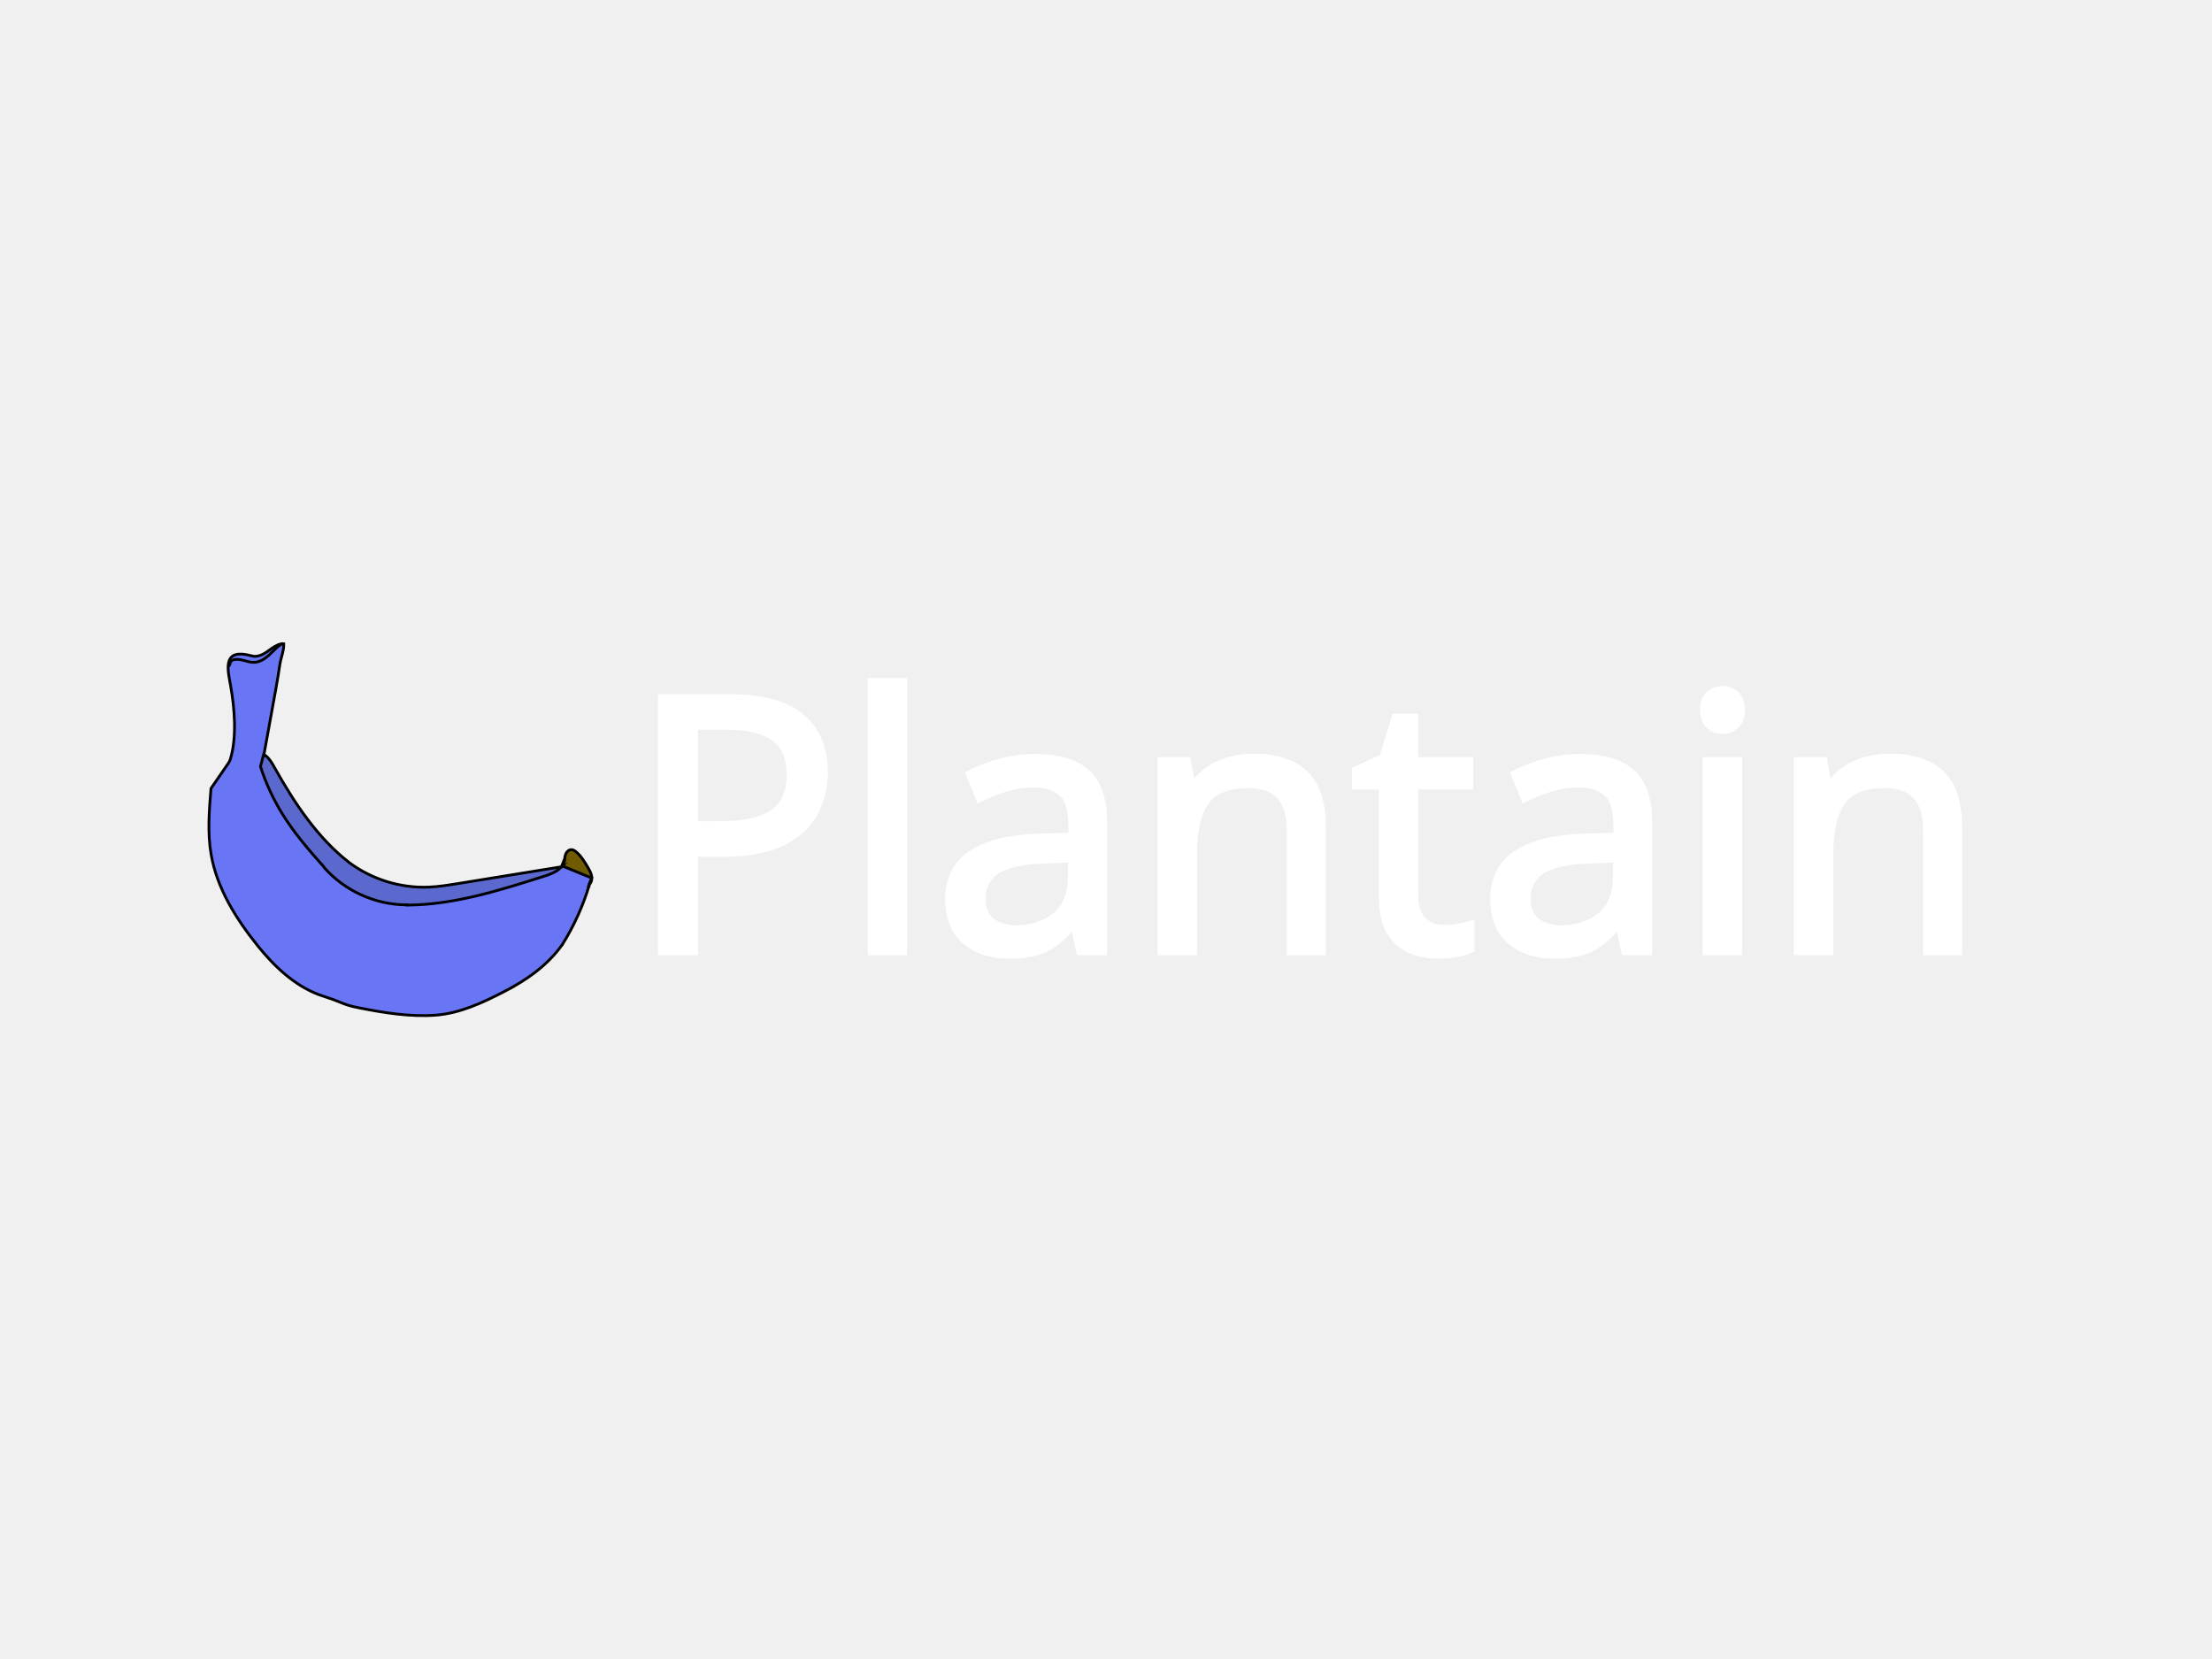
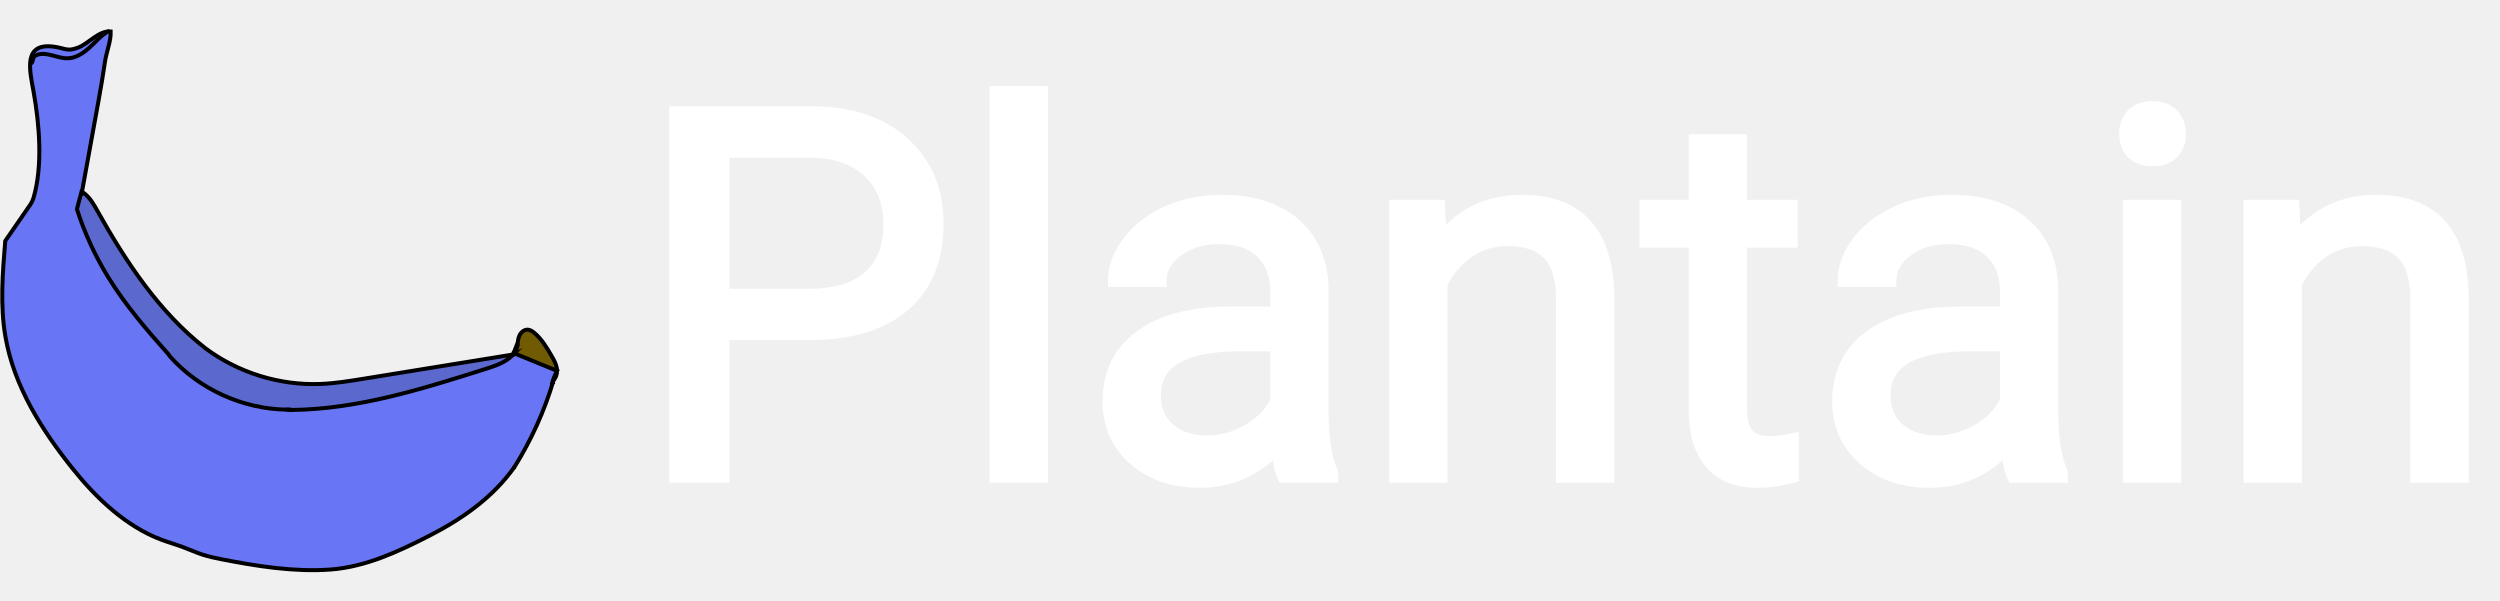
- <svg xmlns="http://www.w3.org/2000/svg" version="1.1" id="Layer_1" x="0px" y="0px" viewBox="0 0 800 600" style="enable-background:new 0 0 800 600;" xml:space="preserve">
-   <style type="text/css">
- 	.st0{fill:#705B03;}
- 	.st1{fill:#6875F5;}
- 	.st2{fill:#5B69CE;}
- 	.st3{fill:none;stroke:#000000;stroke-miterlimit:10;}
- 	.st4{fill:none;}
- 	.st5{fill:#FFFFFF;stroke:#FFFFFF;stroke-width:3;stroke-miterlimit:10;}
- 	.st6{font-family:'InterFace-Regular';}
- 	.st7{font-size:128px;}
- </style>
-   <g>
-     <g id="XMLID_1_">
-       <g>
-         <path class="st0" d="M214.04,317.56L214.04,317.56l-10.65-4.37c0.35-0.55,0.61-1.16,0.74-1.79l-0.01-0.05     c0.02-0.04,0.05-0.08,0.07-0.12l-0.02-0.02c0.07-0.87,0.14-1.78,0.53-2.56c0.4-0.79,1.21-1.43,2.08-1.36     c0.58,0.05,1.09,0.39,1.54,0.76c1.83,1.5,3.07,3.59,4.27,5.64c0.58,0.99,1.17,2,1.37,3.12     C214.02,317.05,214.04,317.3,214.04,317.56z" />
-         <path class="st1" d="M213.09,319.95c0.03-0.03,0.07-0.06,0.1-0.09c-2.26,7.63-5.56,14.95-9.78,21.7     c-5.35,7.62-13.12,13.02-21.32,17.21c-7.69,3.93-15.79,7.73-24.53,8.39c-9.12,0.68-18.57-0.84-27.53-2.61     c-1.48-0.3-2.96-0.61-4.39-1.07c-1.67-0.54-3.27-1.28-4.92-1.89c-1.76-0.66-3.58-1.17-5.35-1.83     c-8.93-3.33-16.37-10.44-22.22-17.76c-7.76-9.69-14.63-20.59-16.77-32.82c-1.39-7.91-0.73-16.01-0.07-24.01l0.4-0.6     c1.96-2.85,3.93-5.69,5.89-8.54c0.33-0.49,0.58-1.02,0.75-1.58c2.37-7.97,1.49-18.41,0.05-26.45c-0.95-5.32-2.93-12.74,5.6-11.25     c2.41,0.42,2.92,1.12,5.48,0.15c2.59-0.98,5.18-4.29,8.15-4.04c0.09,2.41-1.06,5.07-1.42,7.51c-0.47,3.24-1.02,6.46-1.6,9.68     c-1.39,7.65-2.78,15.31-4.17,22.97c-0.01,0.04-0.01,0.07-0.02,0.11l-0.12-0.08c-0.34,1.27-0.67,2.53-1.01,3.8l-0.07,0.44     c1.91,5.92,4.53,11.61,7.79,16.91c4.28,6.95,9.62,13.19,15.07,19.27l0.28,0.44c7.36,8.29,18.31,13.25,29.4,13.35     c-0.11,0-0.22,0-0.32,0l1.29,0.09c16.55-0.17,32.6-5.22,48.37-10.21c2.46-0.78,5.04-1.62,6.85-3.47l-0.12,0.06     c0.02-0.04,0.03-0.07,0.05-0.11l0.2,0.02c0.11-0.14,0.21-0.28,0.31-0.43l10.65,4.37c-0.45,0.87-0.81,1.77-1.09,2.71     L213.09,319.95C213.09,319.95,213.09,319.95,213.09,319.95z" />
-         <path class="st0" d="M203.51,312.37c-0.1,0.25-0.2,0.5-0.29,0.75l0.17,0.07c-0.1,0.15-0.2,0.29-0.31,0.43l-0.2-0.02     C203.08,313.18,203.29,312.77,203.51,312.37z" />
-         <path class="st2" d="M202.84,313.71l0.12-0.06c-1.81,1.85-4.38,2.69-6.85,3.47c-15.77,5-31.83,10.04-48.37,10.21l-1.29-0.09     c0.11,0,0.22,0,0.32,0c0.32,0,0.64,0,0.96,0c-0.32,0-0.64,0-0.96,0c-11.08-0.1-22.04-5.06-29.4-13.35l-0.28-0.44     c-5.44-6.09-10.78-12.32-15.07-19.27c-3.26-5.3-5.88-10.99-7.79-16.91l0.07-0.44c0.33-1.27,0.67-2.54,1.01-3.8l0.12,0.08     c0.01-0.04,0.01-0.07,0.02-0.11l0.3,0.05c1.62,1.1,2.61,2.88,3.56,4.58c7.15,12.75,15.4,25.25,26.92,34.26     c8.19,6.13,18.52,9.34,28.75,8.94c3.63-0.14,7.23-0.72,10.81-1.31c12.25-1.99,24.51-3.98,36.76-5.96l0.32,0.03     C202.87,313.63,202.85,313.67,202.84,313.71z" />
-       </g>
-       <g>
-         <path class="st3" d="M146.77,327.24c-0.11,0-0.22,0-0.32,0l1.29,0.09c16.55-0.17,32.6-5.22,48.37-10.21     c2.46-0.78,5.04-1.62,6.85-3.47l-0.12,0.06c0.02-0.04,0.03-0.07,0.05-0.11c0.19-0.42,0.4-0.83,0.62-1.23     c0.19-0.35,0.4-0.69,0.61-1.02c0.02-0.04,0.05-0.08,0.07-0.12l-0.02-0.02c0.07-0.87,0.14-1.78,0.53-2.56     c0.4-0.79,1.21-1.43,2.08-1.36c0.58,0.05,1.09,0.39,1.54,0.76c1.83,1.5,3.07,3.59,4.27,5.64c0.58,0.99,1.17,2,1.37,3.12     c0.05,0.25,0.07,0.5,0.07,0.75c0,0.85-0.25,1.71-0.85,2.3c-0.03,0.03-0.07,0.06-0.1,0.09c0,0,0,0-0.01,0.01l-0.13,0.31     c0.27-0.94,0.64-1.84,1.09-2.71l-10.65-4.37l-0.17-0.07c0.1-0.25,0.2-0.5,0.29-0.75c0.18-0.46,0.36-0.92,0.54-1.39l0.07,0.37     l0.01,0.05c-0.13,0.64-0.38,1.25-0.74,1.79c-0.1,0.15-0.2,0.29-0.31,0.43l-0.2-0.02l-0.32-0.03     c-12.25,1.99-24.51,3.98-36.76,5.96c-3.59,0.58-7.18,1.17-10.81,1.31c-10.22,0.4-20.55-2.81-28.75-8.94     c-11.52-9-19.77-21.5-26.92-34.26c-0.95-1.71-1.95-3.48-3.56-4.58" />
-         <path class="st3" d="M146.77,327.24c0.32,0,0.64,0,0.96,0C147.41,327.24,147.09,327.24,146.77,327.24z" />
-         <path class="st3" d="M203.41,341.55c-5.35,7.62-13.12,13.02-21.32,17.21c-7.69,3.93-15.79,7.73-24.53,8.39     c-9.12,0.68-18.57-0.84-27.53-2.61c-1.48-0.3-2.96-0.61-4.39-1.07c-1.67-0.54-3.27-1.28-4.92-1.89     c-1.76-0.66-3.58-1.17-5.35-1.83c-8.93-3.33-16.37-10.44-22.22-17.76c-7.76-9.69-14.63-20.59-16.77-32.82     c-1.39-7.91-0.73-16.01-0.07-24.01l0.4-0.6c1.96-2.85,3.93-5.69,5.89-8.54c0.33-0.49,0.58-1.02,0.75-1.58     c2.37-7.97,1.49-18.41,0.05-26.45c-0.95-5.32-2.93-12.74,5.6-11.25c2.41,0.42,2.92,1.12,5.48,0.15c2.59-0.98,5.18-4.29,8.15-4.04     c0.09,2.41-1.06,5.07-1.42,7.51c-0.47,3.24-1.02,6.46-1.6,9.68c-1.39,7.65-2.78,15.31-4.17,22.97c-0.01,0.04-0.01,0.07-0.02,0.11     l-0.12-0.08c-0.34,1.27-0.67,2.53-1.01,3.8l-0.07,0.44c1.91,5.92,4.53,11.61,7.79,16.91c4.28,6.95,9.62,13.19,15.07,19.27     l0.28,0.44c7.36,8.29,18.31,13.25,29.4,13.35" />
-         <path class="st3" d="M212.73,321.13l0.08-0.34l0.09-0.09l-0.09-0.08l0.28-0.67l0.25-0.6c-0.05,0.17-0.1,0.34-0.15,0.51     c-2.26,7.63-5.56,14.95-9.78,21.7c-0.06,0.1-0.12,0.2-0.18,0.3" />
-       </g>
-     </g>
-     <path class="st3" d="M102.4,232.68c-1.51,0.65-2.69,1.87-3.85,3.04c-1.86,1.87-4.06,3.78-6.7,3.83c-2.58,0.05-5.15-1.72-7.58-0.86   c-0.33,0.11-0.65,0.29-0.84,0.58c-0.2,0.31-0.21,0.69-0.32,1.03c-0.11,0.35-0.4,0.7-0.76,0.65" />
-   </g>
-   <rect x="227" y="258.57" class="st4" width="471" height="125" />
-   <text transform="matrix(1 0 0 1 227 343.9448)" class="st5 st6 st7">Plantain</text>
+ <svg xmlns="http://www.w3.org/2000/svg" width="624" height="150" viewBox="0 0 624 150" fill="none">
+   <path d="M139.039 92.558L128.389 88.188C128.739 87.638 128.999 87.028 129.129 86.398L129.119 86.348C129.139 86.308 129.169 86.269 129.189 86.228L129.169 86.208C129.239 85.338 129.309 84.428 129.699 83.648C130.099 82.858 130.909 82.218 131.779 82.288C132.359 82.338 132.869 82.678 133.319 83.048C135.149 84.548 136.389 86.638 137.589 88.688C138.169 89.678 138.759 90.688 138.959 91.808C139.019 92.048 139.039 92.298 139.039 92.558Z" fill="#705B03" />
+   <path d="M138.09 94.949C138.12 94.919 138.16 94.889 138.19 94.859C135.93 102.489 132.63 109.809 128.41 116.559C123.06 124.179 115.29 129.579 107.09 133.769C99.4 137.699 91.299 141.499 82.559 142.159C73.439 142.839 63.989 141.319 55.029 139.549C53.55 139.249 52.069 138.939 50.639 138.479C48.969 137.939 47.37 137.199 45.719 136.589C43.959 135.929 42.139 135.419 40.37 134.759C31.439 131.429 24 124.319 18.149 116.999C10.389 107.309 3.52 96.409 1.38 84.179C-0.01 76.269 0.65 68.169 1.31 60.169L1.71 59.569C3.67 56.719 5.64 53.879 7.6 51.029C7.93 50.539 8.18 50.009 8.35 49.449C10.72 41.479 9.84 31.039 8.4 22.999C7.45 17.679 5.47 10.259 13.999 11.749C16.41 12.169 16.919 12.869 19.48 11.899C22.07 10.919 24.66 7.609 27.63 7.859C27.72 10.269 26.57 12.929 26.209 15.369C25.739 18.609 25.189 21.829 24.61 25.049C23.22 32.699 21.829 40.359 20.439 48.019C20.43 48.059 20.43 48.089 20.419 48.129L20.299 48.049C19.959 49.319 19.63 50.579 19.29 51.849L19.22 52.289C21.13 58.209 23.75 63.899 27.009 69.199C31.29 76.149 36.63 82.389 42.08 88.469L42.359 88.909C49.719 97.199 60.669 102.159 71.76 102.259C71.65 102.259 71.54 102.259 71.439 102.259L72.73 102.349C89.279 102.179 105.33 97.129 121.1 92.139C123.56 91.359 126.14 90.519 127.95 88.669L127.83 88.729C127.85 88.689 127.86 88.659 127.88 88.619L128.08 88.639C128.19 88.499 128.29 88.359 128.39 88.209L139.04 92.579C138.59 93.449 138.23 94.349 137.95 95.289L138.09 94.949Z" fill="#6875F5" />
+   <path d="M128.509 87.369C128.409 87.619 128.309 87.869 128.219 88.119L128.389 88.189C128.289 88.339 128.189 88.479 128.079 88.619L127.879 88.599C128.079 88.179 128.289 87.769 128.509 87.369Z" fill="#705B03" />
+   <path d="M127.84 88.71L127.96 88.65C126.15 90.5 123.58 91.34 121.11 92.12C105.34 97.12 89.281 102.16 72.74 102.33L71.451 102.24C71.561 102.24 71.671 102.24 71.77 102.24C72.091 102.24 72.41 102.24 72.731 102.24C72.41 102.24 72.091 102.24 71.77 102.24C60.691 102.14 49.73 97.18 42.37 88.89L42.09 88.45C36.651 82.36 31.311 76.13 27.02 69.18C23.761 63.88 21.14 58.19 19.23 52.27L19.3 51.83C19.631 50.56 19.971 49.29 20.311 48.03L20.43 48.11C20.441 48.07 20.441 48.04 20.451 48L20.75 48.05C22.37 49.15 23.36 50.93 24.311 52.63C31.46 65.38 39.711 77.88 51.23 86.89C59.42 93.02 69.751 96.23 79.981 95.83C83.611 95.69 87.21 95.11 90.79 94.52C103.04 92.53 115.3 90.54 127.55 88.56L127.87 88.59C127.87 88.63 127.85 88.67 127.84 88.71Z" fill="#5B69CE" />
+   <path d="M71.77 102.239C71.66 102.239 71.55 102.239 71.45 102.239L72.74 102.329C89.29 102.159 105.34 97.109 121.11 92.119C123.57 91.339 126.15 90.499 127.96 88.649L127.84 88.709C127.86 88.669 127.87 88.639 127.89 88.599C128.08 88.179 128.29 87.769 128.51 87.369C128.7 87.019 128.91 86.679 129.12 86.349C129.14 86.309 129.17 86.269 129.19 86.229L129.17 86.209C129.24 85.339 129.31 84.429 129.7 83.649C130.1 82.859 130.91 82.219 131.78 82.289C132.36 82.339 132.87 82.679 133.32 83.049C135.15 84.549 136.39 86.639 137.59 88.689C138.17 89.679 138.76 90.689 138.96 91.809C139.01 92.059 139.03 92.309 139.03 92.559C139.03 93.409 138.78 94.269 138.18 94.859C138.15 94.889 138.11 94.919 138.08 94.949C138.08 94.949 138.08 94.949 138.07 94.959L137.94 95.269C138.21 94.329 138.58 93.429 139.03 92.559L128.38 88.189L128.21 88.119C128.31 87.869 128.41 87.619 128.5 87.369C128.68 86.909 128.86 86.449 129.04 85.979L129.11 86.349L129.12 86.399C128.99 87.039 128.74 87.649 128.38 88.189C128.28 88.339 128.18 88.479 128.07 88.619L127.87 88.599L127.55 88.569C115.3 90.559 103.04 92.549 90.79 94.529C87.2 95.109 83.61 95.699 79.98 95.839C69.76 96.239 59.43 93.029 51.23 86.899C39.71 77.899 31.46 65.399 24.31 52.639C23.36 50.929 22.36 49.159 20.75 48.059" stroke="black" stroke-miterlimit="10" />
+   <path d="M71.769 102.24C72.09 102.24 72.409 102.24 72.73 102.24C72.409 102.24 72.09 102.24 71.769 102.24Z" stroke="black" stroke-miterlimit="10" />
+   <path d="M128.41 116.549C123.06 124.169 115.29 129.569 107.09 133.759C99.4 137.689 91.299 141.489 82.559 142.149C73.439 142.829 63.989 141.309 55.029 139.539C53.55 139.239 52.069 138.929 50.639 138.469C48.969 137.929 47.37 137.189 45.719 136.579C43.959 135.919 42.139 135.409 40.37 134.749C31.439 131.419 24 124.309 18.149 116.989C10.389 107.299 3.52 96.399 1.38 84.169C-0.01 76.259 0.65 68.159 1.31 60.159L1.71 59.559C3.67 56.709 5.64 53.869 7.6 51.019C7.93 50.529 8.18 49.999 8.35 49.439C10.72 41.469 9.84 31.029 8.4 22.989C7.45 17.669 5.47 10.249 13.999 11.739C16.41 12.159 16.919 12.859 19.48 11.889C22.07 10.909 24.66 7.599 27.63 7.849C27.72 10.259 26.57 12.919 26.209 15.359C25.739 18.599 25.189 21.819 24.61 25.039C23.22 32.689 21.829 40.349 20.439 48.009C20.43 48.049 20.43 48.079 20.419 48.119L20.299 48.039C19.959 49.309 19.63 50.569 19.29 51.839L19.22 52.279C21.13 58.199 23.75 63.889 27.009 69.189C31.29 76.139 36.63 82.379 42.08 88.459L42.359 88.899C49.719 97.189 60.669 102.149 71.76 102.249" stroke="black" stroke-miterlimit="10" />
+   <path d="M137.73 96.13L137.81 95.79L137.9 95.7L137.81 95.62L138.09 94.95L138.34 94.35C138.29 94.52 138.24 94.69 138.19 94.86C135.93 102.49 132.63 109.81 128.41 116.56C128.35 116.66 128.29 116.76 128.23 116.86" stroke="black" stroke-miterlimit="10" />
+   <path d="M27.4 7.68C25.89 8.33 24.71 9.55 23.55 10.72C21.69 12.59 19.49 14.5 16.85 14.55C14.27 14.6 11.7 12.83 9.27 13.69C8.94 13.8 8.62 13.98 8.43 14.27C8.23 14.58 8.22 14.96 8.11 15.3C8 15.65 7.71 16 7.35 15.95" stroke="black" stroke-miterlimit="10" />
+   <path d="M180.562 83.375V119H168.562V28H202.125C212.083 28 219.875 30.542 225.5 35.625C231.167 40.708 234 47.438 234 55.812C234 64.646 231.229 71.458 225.688 76.25C220.188 81 212.292 83.375 202 83.375H180.562ZM180.562 73.562H202.125C208.542 73.562 213.458 72.062 216.875 69.062C220.292 66.021 222 61.646 222 55.938C222 50.521 220.292 46.188 216.875 42.938C213.458 39.688 208.771 38 202.812 37.875H180.562V73.562ZM260.062 119H248.5V23H260.062V119ZM320.375 119C319.708 117.667 319.167 115.292 318.75 111.875C313.375 117.458 306.958 120.25 299.5 120.25C292.833 120.25 287.354 118.375 283.062 114.625C278.812 110.833 276.688 106.042 276.688 100.25C276.688 93.208 279.354 87.75 284.688 83.875C290.062 79.958 297.604 78 307.312 78H318.562V72.688C318.562 68.646 317.354 65.438 314.938 63.062C312.521 60.646 308.958 59.438 304.25 59.438C300.125 59.438 296.667 60.479 293.875 62.562C291.083 64.646 289.688 67.167 289.688 70.125H278.062C278.062 66.75 279.25 63.5 281.625 60.375C284.042 57.208 287.292 54.708 291.375 52.875C295.5 51.042 300.021 50.125 304.938 50.125C312.729 50.125 318.833 52.083 323.25 56C327.667 59.875 329.958 65.229 330.125 72.062V103.188C330.125 109.396 330.917 114.333 332.5 118V119H320.375ZM301.188 110.188C304.812 110.188 308.25 109.25 311.5 107.375C314.75 105.5 317.104 103.062 318.562 100.062V86.188H309.5C295.333 86.188 288.25 90.333 288.25 98.625C288.25 102.25 289.458 105.083 291.875 107.125C294.292 109.167 297.396 110.188 301.188 110.188ZM359.188 51.375L359.562 59.875C364.729 53.375 371.479 50.125 379.812 50.125C394.104 50.125 401.312 58.188 401.438 74.312V119H389.875V74.25C389.833 69.375 388.708 65.771 386.5 63.438C384.333 61.104 380.938 59.938 376.312 59.938C372.562 59.938 369.271 60.938 366.438 62.938C363.604 64.938 361.396 67.562 359.812 70.812V119H348.25V51.375H359.188ZM434.562 35V51.375H447.188V60.312H434.562V102.25C434.562 104.958 435.125 107 436.25 108.375C437.375 109.708 439.292 110.375 442 110.375C443.333 110.375 445.167 110.125 447.5 109.625V119C444.458 119.833 441.5 120.25 438.625 120.25C433.458 120.25 429.562 118.688 426.938 115.562C424.312 112.438 423 108 423 102.25V60.312H410.688V51.375H423V35H434.562ZM502.5 119C501.833 117.667 501.292 115.292 500.875 111.875C495.5 117.458 489.083 120.25 481.625 120.25C474.958 120.25 469.479 118.375 465.188 114.625C460.938 110.833 458.812 106.042 458.812 100.25C458.812 93.208 461.479 87.75 466.812 83.875C472.188 79.958 479.729 78 489.438 78H500.688V72.688C500.688 68.646 499.479 65.438 497.062 63.062C494.646 60.646 491.083 59.438 486.375 59.438C482.25 59.438 478.792 60.479 476 62.562C473.208 64.646 471.812 67.167 471.812 70.125H460.188C460.188 66.75 461.375 63.5 463.75 60.375C466.167 57.208 469.417 54.708 473.5 52.875C477.625 51.042 482.146 50.125 487.062 50.125C494.854 50.125 500.958 52.083 505.375 56C509.792 59.875 512.083 65.229 512.25 72.062V103.188C512.25 109.396 513.042 114.333 514.625 118V119H502.5ZM483.312 110.188C486.938 110.188 490.375 109.25 493.625 107.375C496.875 105.5 499.229 103.062 500.688 100.062V86.188H491.625C477.458 86.188 470.375 90.333 470.375 98.625C470.375 102.25 471.583 105.083 474 107.125C476.417 109.167 479.521 110.188 483.312 110.188ZM542.938 119H531.375V51.375H542.938V119ZM530.438 33.438C530.438 31.562 531 29.979 532.125 28.688C533.292 27.396 535 26.75 537.25 26.75C539.5 26.75 541.208 27.396 542.375 28.688C543.542 29.979 544.125 31.562 544.125 33.438C544.125 35.312 543.542 36.875 542.375 38.125C541.208 39.375 539.5 40 537.25 40C535 40 533.292 39.375 532.125 38.125C531 36.875 530.438 35.312 530.438 33.438ZM572.438 51.375L572.812 59.875C577.979 53.375 584.729 50.125 593.062 50.125C607.354 50.125 614.562 58.188 614.688 74.312V119H603.125V74.25C603.083 69.375 601.958 65.771 599.75 63.438C597.583 61.104 594.188 59.938 589.562 59.938C585.812 59.938 582.521 60.938 579.688 62.938C576.854 64.938 574.646 67.562 573.062 70.812V119H561.5V51.375H572.438Z" fill="white" />
+   <path d="M180.562 83.375V81.875H179.062V83.375H180.562ZM180.562 119V120.5H182.062V119H180.562ZM168.562 119H167.062V120.5H168.562V119ZM168.562 28V26.5H167.062V28H168.562ZM225.5 35.625L224.494 36.738L224.498 36.742L225.5 35.625ZM225.688 76.25L226.668 77.385L226.669 77.385L225.688 76.25ZM180.562 73.562H179.062V75.062H180.562V73.562ZM216.875 69.062L217.865 70.19L217.872 70.183L216.875 69.062ZM202.812 37.875L202.844 36.375L202.828 36.375H202.812V37.875ZM180.562 37.875V36.375H179.062V37.875H180.562ZM179.062 83.375V119H182.062V83.375H179.062ZM180.562 117.5H168.562V120.5H180.562V117.5ZM170.062 119V28H167.062V119H170.062ZM168.562 29.5H202.125V26.5H168.562V29.5ZM202.125 29.5C211.831 29.5 219.222 31.974 224.494 36.738L226.506 34.512C220.528 29.11 212.336 26.5 202.125 26.5V29.5ZM224.498 36.742C229.814 41.51 232.5 47.816 232.5 55.812H235.5C235.5 47.059 232.519 39.907 226.502 34.508L224.498 36.742ZM232.5 55.812C232.5 64.308 229.851 70.667 224.706 75.115L226.669 77.385C232.607 72.25 235.5 64.983 235.5 55.812H232.5ZM224.707 75.115C219.574 79.548 212.08 81.875 202 81.875V84.875C212.503 84.875 220.801 82.452 226.668 77.385L224.707 75.115ZM202 81.875H180.562V84.875H202V81.875ZM180.562 75.062H202.125V72.062H180.562V75.062ZM202.125 75.062C208.757 75.062 214.08 73.513 217.865 70.19L215.885 67.935C212.837 70.612 208.326 72.062 202.125 72.062V75.062ZM217.872 70.183C221.685 66.788 223.5 61.96 223.5 55.938H220.5C220.5 61.332 218.898 65.253 215.878 67.942L217.872 70.183ZM223.5 55.938C223.5 50.177 221.668 45.427 217.909 41.851L215.841 44.024C218.915 46.948 220.5 50.865 220.5 55.938H223.5ZM217.909 41.851C214.155 38.28 209.074 36.506 202.844 36.375L202.781 39.375C208.468 39.494 212.762 41.095 215.841 44.024L217.909 41.851ZM202.812 36.375H180.562V39.375H202.812V36.375ZM179.062 37.875V73.562H182.062V37.875H179.062ZM260.062 119V120.5H261.562V119H260.062ZM248.5 119H247V120.5H248.5V119ZM248.5 23V21.5H247V23H248.5ZM260.062 23H261.562V21.5H260.062V23ZM260.062 117.5H248.5V120.5H260.062V117.5ZM250 119V23H247V119H250ZM248.5 24.5H260.062V21.5H248.5V24.5ZM258.562 23V119H261.562V23H258.562ZM320.375 119L319.033 119.671L319.448 120.5H320.375V119ZM318.75 111.875L320.239 111.693L319.857 108.562L317.669 110.835L318.75 111.875ZM283.062 114.625L282.064 115.744L282.07 115.749L282.076 115.755L283.062 114.625ZM284.688 83.875L285.569 85.088L285.571 85.087L284.688 83.875ZM318.562 78V79.5H320.062V78H318.562ZM314.938 63.062L313.877 64.123L313.886 64.132L314.938 63.062ZM289.688 70.125V71.625H291.188V70.125H289.688ZM278.062 70.125H276.562V71.625H278.062V70.125ZM281.625 60.375L280.433 59.465L280.431 59.467L281.625 60.375ZM291.375 52.875L290.766 51.504L290.761 51.507L291.375 52.875ZM323.25 56L322.255 57.122L322.261 57.127L323.25 56ZM330.125 72.062H331.625V72.044L331.625 72.026L330.125 72.062ZM332.5 118H334V117.69L333.877 117.405L332.5 118ZM332.5 119V120.5H334V119H332.5ZM318.562 100.062L319.912 100.718L320.062 100.408V100.062H318.562ZM318.562 86.188H320.062V84.688H318.562V86.188ZM321.717 118.329C321.176 117.249 320.655 115.104 320.239 111.693L317.261 112.057C317.678 115.479 318.24 118.085 319.033 119.671L321.717 118.329ZM317.669 110.835C312.565 116.137 306.533 118.75 299.5 118.75V121.75C307.384 121.75 314.185 118.779 319.831 112.915L317.669 110.835ZM299.5 118.75C293.131 118.75 288.022 116.967 284.049 113.495L282.076 115.755C286.686 119.783 292.536 121.75 299.5 121.75V118.75ZM284.061 113.506C280.136 110.004 278.188 105.622 278.188 100.25H275.188C275.188 106.461 277.489 111.663 282.064 115.744L284.061 113.506ZM278.188 100.25C278.188 93.65 280.654 88.659 285.569 85.088L283.806 82.662C278.054 86.841 275.188 92.766 275.188 100.25H278.188ZM285.571 85.087C290.596 81.426 297.782 79.5 307.312 79.5V76.5C297.426 76.5 289.529 78.491 283.804 82.663L285.571 85.087ZM307.312 79.5H318.562V76.5H307.312V79.5ZM320.062 78V72.688H317.062V78H320.062ZM320.062 72.688C320.062 68.327 318.747 64.703 315.989 61.993L313.886 64.132C315.961 66.172 317.062 68.965 317.062 72.688H320.062ZM315.998 62.002C313.208 59.211 309.203 57.938 304.25 57.938V60.938C308.714 60.938 311.834 62.08 313.877 64.123L315.998 62.002ZM304.25 57.938C299.863 57.938 296.074 59.05 292.978 61.36L294.772 63.765C297.259 61.908 300.387 60.938 304.25 60.938V57.938ZM292.978 61.36C289.883 63.67 288.188 66.606 288.188 70.125H291.188C291.188 67.728 292.284 65.622 294.772 63.765L292.978 61.36ZM289.688 68.625H278.062V71.625H289.688V68.625ZM279.562 70.125C279.562 67.129 280.609 64.191 282.819 61.283L280.431 59.467C277.891 62.809 276.562 66.371 276.562 70.125H279.562ZM282.817 61.285C285.065 58.34 288.105 55.987 291.989 54.243L290.761 51.507C286.478 53.429 283.019 56.076 280.433 59.465L282.817 61.285ZM291.984 54.246C295.901 52.505 300.212 51.625 304.938 51.625V48.625C299.83 48.625 295.099 49.578 290.766 51.504L291.984 54.246ZM304.938 51.625C312.482 51.625 318.19 53.518 322.255 57.122L324.245 54.878C319.476 50.649 312.976 48.625 304.938 48.625V51.625ZM322.261 57.127C326.31 60.68 328.467 65.61 328.625 72.099L331.625 72.026C331.449 64.849 329.023 59.07 324.239 54.873L322.261 57.127ZM328.625 72.062V103.188H331.625V72.062H328.625ZM328.625 103.188C328.625 109.499 329.426 114.665 331.123 118.595L333.877 117.405C332.407 114.001 331.625 109.293 331.625 103.188H328.625ZM331 118V119H334V118H331ZM332.5 117.5H320.375V120.5H332.5V117.5ZM301.188 111.688C305.085 111.688 308.78 110.676 312.25 108.674L310.75 106.076C307.72 107.824 304.54 108.688 301.188 108.688V111.688ZM312.25 108.674C315.726 106.669 318.306 104.021 319.912 100.718L317.213 99.407C315.902 102.104 313.774 104.331 310.75 106.076L312.25 108.674ZM320.062 100.062V86.188H317.062V100.062H320.062ZM318.562 84.688H309.5V87.688H318.562V84.688ZM309.5 84.688C302.319 84.688 296.688 85.73 292.805 88.002C288.798 90.348 286.75 93.953 286.75 98.625H289.75C289.75 95.005 291.244 92.392 294.32 90.591C297.52 88.718 302.514 87.688 309.5 87.688V84.688ZM286.75 98.625C286.75 102.62 288.102 105.901 290.907 108.271L292.843 105.979C290.815 104.266 289.75 101.88 289.75 98.625H286.75ZM290.907 108.271C293.646 110.585 297.115 111.688 301.188 111.688V108.688C297.677 108.688 294.938 107.749 292.843 105.979L290.907 108.271ZM359.188 51.375L360.686 51.309L360.623 49.875H359.188V51.375ZM359.562 59.875L358.064 59.941L358.241 63.949L360.737 60.808L359.562 59.875ZM401.438 74.312H402.938L402.937 74.301L401.438 74.312ZM401.438 119V120.5H402.938V119H401.438ZM389.875 119H388.375V120.5H389.875V119ZM389.875 74.25H391.375L391.375 74.237L389.875 74.25ZM386.5 63.438L385.401 64.458L385.406 64.463L385.411 64.469L386.5 63.438ZM359.812 70.812L358.464 70.156L358.312 70.467V70.812H359.812ZM359.812 119V120.5H361.312V119H359.812ZM348.25 119H346.75V120.5H348.25V119ZM348.25 51.375V49.875H346.75V51.375H348.25ZM357.689 51.441L358.064 59.941L361.061 59.809L360.686 51.309L357.689 51.441ZM360.737 60.808C365.618 54.668 371.935 51.625 379.812 51.625V48.625C371.024 48.625 363.841 52.082 358.388 58.942L360.737 60.808ZM379.812 51.625C386.676 51.625 391.584 53.553 394.819 57.172C398.085 60.824 399.877 66.452 399.938 74.324L402.937 74.301C402.873 66.048 400.998 59.582 397.056 55.172C393.083 50.729 387.24 48.625 379.812 48.625V51.625ZM399.938 74.312V119H402.938V74.312H399.938ZM401.438 117.5H389.875V120.5H401.438V117.5ZM391.375 119V74.25H388.375V119H391.375ZM391.375 74.237C391.332 69.174 390.165 65.128 387.589 62.406L385.411 64.469C387.251 66.414 388.335 69.576 388.375 74.263L391.375 74.237ZM387.599 62.417C385.041 59.661 381.163 58.438 376.312 58.438V61.438C380.712 61.438 383.626 62.547 385.401 64.458L387.599 62.417ZM376.312 58.438C372.279 58.438 368.68 59.519 365.572 61.712L367.303 64.163C369.862 62.356 372.846 61.438 376.312 61.438V58.438ZM365.572 61.712C362.524 63.864 360.153 66.688 358.464 70.156L361.161 71.469C362.639 68.437 364.685 66.011 367.303 64.163L365.572 61.712ZM358.312 70.812V119H361.312V70.812H358.312ZM359.812 117.5H348.25V120.5H359.812V117.5ZM349.75 119V51.375H346.75V119H349.75ZM348.25 52.875H359.188V49.875H348.25V52.875ZM434.562 35H436.062V33.5H434.562V35ZM434.562 51.375H433.062V52.875H434.562V51.375ZM447.188 51.375H448.688V49.875H447.188V51.375ZM447.188 60.312V61.812H448.688V60.312H447.188ZM434.562 60.312V58.812H433.062V60.312H434.562ZM436.25 108.375L435.089 109.325L435.096 109.334L435.104 109.342L436.25 108.375ZM447.5 109.625H449V107.77L447.186 108.158L447.5 109.625ZM447.5 119L447.896 120.447L449 120.144V119H447.5ZM423 60.312H424.5V58.812H423V60.312ZM410.688 60.312H409.188V61.812H410.688V60.312ZM410.688 51.375V49.875H409.188V51.375H410.688ZM423 51.375V52.875H424.5V51.375H423ZM423 35V33.5H421.5V35H423ZM433.062 35V51.375H436.062V35H433.062ZM434.562 52.875H447.188V49.875H434.562V52.875ZM445.688 51.375V60.312H448.688V51.375H445.688ZM447.188 58.812H434.562V61.812H447.188V58.812ZM433.062 60.312V102.25H436.062V60.312H433.062ZM433.062 102.25C433.062 105.131 433.656 107.573 435.089 109.325L437.411 107.425C436.594 106.427 436.062 104.785 436.062 102.25H433.062ZM435.104 109.342C436.641 111.164 439.094 111.875 442 111.875V108.875C439.489 108.875 438.109 108.253 437.396 107.408L435.104 109.342ZM442 111.875C443.491 111.875 445.445 111.599 447.814 111.092L447.186 108.158C444.888 108.651 443.176 108.875 442 108.875V111.875ZM446 109.625V119H449V109.625H446ZM447.104 117.553C444.179 118.355 441.354 118.75 438.625 118.75V121.75C441.646 121.75 444.738 121.312 447.896 120.447L447.104 117.553ZM438.625 118.75C433.774 118.75 430.353 117.297 428.086 114.598L425.789 116.527C428.772 120.078 433.143 121.75 438.625 121.75V118.75ZM428.086 114.598C425.765 111.835 424.5 107.79 424.5 102.25H421.5C421.5 108.21 422.86 113.04 425.789 116.527L428.086 114.598ZM424.5 102.25V60.312H421.5V102.25H424.5ZM423 58.812H410.688V61.812H423V58.812ZM412.188 60.312V51.375H409.188V60.312H412.188ZM410.688 52.875H423V49.875H410.688V52.875ZM424.5 51.375V35H421.5V51.375H424.5ZM423 36.5H434.562V33.5H423V36.5ZM502.5 119L501.158 119.671L501.573 120.5H502.5V119ZM500.875 111.875L502.364 111.693L501.982 108.562L499.794 110.835L500.875 111.875ZM465.188 114.625L464.189 115.744L464.195 115.749L464.201 115.755L465.188 114.625ZM466.812 83.875L467.694 85.088L467.696 85.087L466.812 83.875ZM500.688 78V79.5H502.188V78H500.688ZM497.062 63.062L496.002 64.123L496.011 64.132L497.062 63.062ZM471.812 70.125V71.625H473.312V70.125H471.812ZM460.188 70.125H458.688V71.625H460.188V70.125ZM463.75 60.375L462.558 59.465L462.556 59.467L463.75 60.375ZM473.5 52.875L472.891 51.504L472.886 51.507L473.5 52.875ZM505.375 56L504.38 57.122L504.386 57.127L505.375 56ZM512.25 72.062H513.75V72.044L513.75 72.026L512.25 72.062ZM514.625 118H516.125V117.69L516.002 117.405L514.625 118ZM514.625 119V120.5H516.125V119H514.625ZM500.688 100.062L502.037 100.718L502.188 100.408V100.062H500.688ZM500.688 86.188H502.188V84.688H500.688V86.188ZM503.842 118.329C503.301 117.249 502.78 115.104 502.364 111.693L499.386 112.057C499.803 115.479 500.365 118.085 501.158 119.671L503.842 118.329ZM499.794 110.835C494.69 116.137 488.658 118.75 481.625 118.75V121.75C489.509 121.75 496.31 118.779 501.956 112.915L499.794 110.835ZM481.625 118.75C475.256 118.75 470.147 116.967 466.174 113.495L464.201 115.755C468.811 119.783 474.661 121.75 481.625 121.75V118.75ZM466.186 113.506C462.261 110.004 460.312 105.622 460.312 100.25H457.312C457.312 106.461 459.614 111.663 464.189 115.744L466.186 113.506ZM460.312 100.25C460.312 93.65 462.779 88.659 467.694 85.088L465.931 82.662C460.179 86.841 457.312 92.766 457.312 100.25H460.312ZM467.696 85.087C472.721 81.426 479.907 79.5 489.438 79.5V76.5C479.551 76.5 471.654 78.491 465.929 82.663L467.696 85.087ZM489.438 79.5H500.688V76.5H489.438V79.5ZM502.188 78V72.688H499.188V78H502.188ZM502.188 72.688C502.188 68.327 500.872 64.703 498.114 61.993L496.011 64.132C498.086 66.172 499.188 68.965 499.188 72.688H502.188ZM498.123 62.002C495.333 59.211 491.328 57.938 486.375 57.938V60.938C490.839 60.938 493.959 62.08 496.002 64.123L498.123 62.002ZM486.375 57.938C481.988 57.938 478.199 59.05 475.103 61.36L476.897 63.765C479.384 61.908 482.512 60.938 486.375 60.938V57.938ZM475.103 61.36C472.008 63.67 470.312 66.606 470.312 70.125H473.312C473.312 67.728 474.409 65.622 476.897 63.765L475.103 61.36ZM471.812 68.625H460.188V71.625H471.812V68.625ZM461.688 70.125C461.688 67.129 462.734 64.191 464.944 61.283L462.556 59.467C460.016 62.809 458.688 66.371 458.688 70.125H461.688ZM464.942 61.285C467.19 58.34 470.23 55.987 474.114 54.243L472.886 51.507C468.603 53.429 465.144 56.076 462.558 59.465L464.942 61.285ZM474.109 54.246C478.026 52.505 482.337 51.625 487.062 51.625V48.625C481.955 48.625 477.224 49.578 472.891 51.504L474.109 54.246ZM487.062 51.625C494.607 51.625 500.315 53.518 504.38 57.122L506.37 54.878C501.601 50.649 495.101 48.625 487.062 48.625V51.625ZM504.386 57.127C508.435 60.68 510.592 65.61 510.75 72.099L513.75 72.026C513.574 64.849 511.148 59.07 506.364 54.873L504.386 57.127ZM510.75 72.062V103.188H513.75V72.062H510.75ZM510.75 103.188C510.75 109.499 511.551 114.665 513.248 118.595L516.002 117.405C514.532 114.001 513.75 109.293 513.75 103.188H510.75ZM513.125 118V119H516.125V118H513.125ZM514.625 117.5H502.5V120.5H514.625V117.5ZM483.312 111.688C487.21 111.688 490.905 110.676 494.375 108.674L492.875 106.076C489.845 107.824 486.665 108.688 483.312 108.688V111.688ZM494.375 108.674C497.851 106.669 500.431 104.021 502.037 100.718L499.338 99.407C498.027 102.104 495.899 104.331 492.875 106.076L494.375 108.674ZM502.188 100.062V86.188H499.188V100.062H502.188ZM500.688 84.688H491.625V87.688H500.688V84.688ZM491.625 84.688C484.444 84.688 478.813 85.73 474.93 88.002C470.923 90.348 468.875 93.953 468.875 98.625H471.875C471.875 95.005 473.369 92.392 476.445 90.591C479.645 88.718 484.639 87.688 491.625 87.688V84.688ZM468.875 98.625C468.875 102.62 470.227 105.901 473.032 108.271L474.968 105.979C472.94 104.266 471.875 101.88 471.875 98.625H468.875ZM473.032 108.271C475.771 110.585 479.24 111.688 483.312 111.688V108.688C479.802 108.688 477.063 107.749 474.968 105.979L473.032 108.271ZM542.938 119V120.5H544.438V119H542.938ZM531.375 119H529.875V120.5H531.375V119ZM531.375 51.375V49.875H529.875V51.375H531.375ZM542.938 51.375H544.438V49.875H542.938V51.375ZM532.125 28.688L531.012 27.682L531.003 27.692L530.994 27.702L532.125 28.688ZM532.125 38.125L531.01 39.128L531.019 39.139L531.028 39.148L532.125 38.125ZM542.938 117.5H531.375V120.5H542.938V117.5ZM532.875 119V51.375H529.875V119H532.875ZM531.375 52.875H542.938V49.875H531.375V52.875ZM541.438 51.375V119H544.438V51.375H541.438ZM531.938 33.438C531.938 31.888 532.392 30.665 533.256 29.673L530.994 27.702C529.608 29.294 528.938 31.237 528.938 33.438H531.938ZM533.238 29.693C534.043 28.802 535.292 28.25 537.25 28.25V25.25C534.708 25.25 532.541 25.989 531.012 27.682L533.238 29.693ZM537.25 28.25C539.208 28.25 540.457 28.802 541.262 29.693L543.488 27.682C541.959 25.989 539.792 25.25 537.25 25.25V28.25ZM541.262 29.693C542.159 30.687 542.625 31.903 542.625 33.438H545.625C545.625 31.222 544.924 29.272 543.488 27.682L541.262 29.693ZM542.625 33.438C542.625 34.972 542.16 36.157 541.278 37.102L543.472 39.148C544.923 37.593 545.625 35.653 545.625 33.438H542.625ZM541.278 37.102C540.477 37.96 539.222 38.5 537.25 38.5V41.5C539.778 41.5 541.939 40.79 543.472 39.148L541.278 37.102ZM537.25 38.5C535.278 38.5 534.023 37.96 533.222 37.102L531.028 39.148C532.561 40.79 534.722 41.5 537.25 41.5V38.5ZM533.24 37.122C532.392 36.179 531.938 34.988 531.938 33.438H528.938C528.938 35.637 529.608 37.571 531.01 39.128L533.24 37.122ZM572.438 51.375L573.936 51.309L573.873 49.875H572.438V51.375ZM572.812 59.875L571.314 59.941L571.491 63.949L573.987 60.808L572.812 59.875ZM614.688 74.312H616.188L616.187 74.301L614.688 74.312ZM614.688 119V120.5H616.188V119H614.688ZM603.125 119H601.625V120.5H603.125V119ZM603.125 74.25H604.625L604.625 74.237L603.125 74.25ZM599.75 63.438L598.651 64.458L598.656 64.463L598.661 64.469L599.75 63.438ZM573.062 70.812L571.714 70.156L571.562 70.467V70.812H573.062ZM573.062 119V120.5H574.562V119H573.062ZM561.5 119H560V120.5H561.5V119ZM561.5 51.375V49.875H560V51.375H561.5ZM570.939 51.441L571.314 59.941L574.311 59.809L573.936 51.309L570.939 51.441ZM573.987 60.808C578.868 54.668 585.185 51.625 593.062 51.625V48.625C584.274 48.625 577.091 52.082 571.638 58.942L573.987 60.808ZM593.062 51.625C599.926 51.625 604.834 53.553 608.069 57.172C611.335 60.824 613.127 66.452 613.188 74.324L616.187 74.301C616.123 66.048 614.248 59.582 610.306 55.172C606.333 50.729 600.49 48.625 593.062 48.625V51.625ZM613.188 74.312V119H616.188V74.312H613.188ZM614.688 117.5H603.125V120.5H614.688V117.5ZM604.625 119V74.25H601.625V119H604.625ZM604.625 74.237C604.582 69.174 603.415 65.128 600.839 62.406L598.661 64.469C600.501 66.414 601.585 69.576 601.625 74.263L604.625 74.237ZM600.849 62.417C598.291 59.661 594.414 58.438 589.562 58.438V61.438C593.961 61.438 596.876 62.547 598.651 64.458L600.849 62.417ZM589.562 58.438C585.529 58.438 581.93 59.519 578.822 61.712L580.553 64.163C583.112 62.356 586.096 61.438 589.562 61.438V58.438ZM578.822 61.712C575.774 63.864 573.403 66.688 571.714 70.156L574.411 71.469C575.888 68.437 577.935 66.011 580.553 64.163L578.822 61.712ZM571.562 70.812V119H574.562V70.812H571.562ZM573.062 117.5H561.5V120.5H573.062V117.5ZM563 119V51.375H560V119H563ZM561.5 52.875H572.438V49.875H561.5V52.875Z" fill="white" />
</svg>
